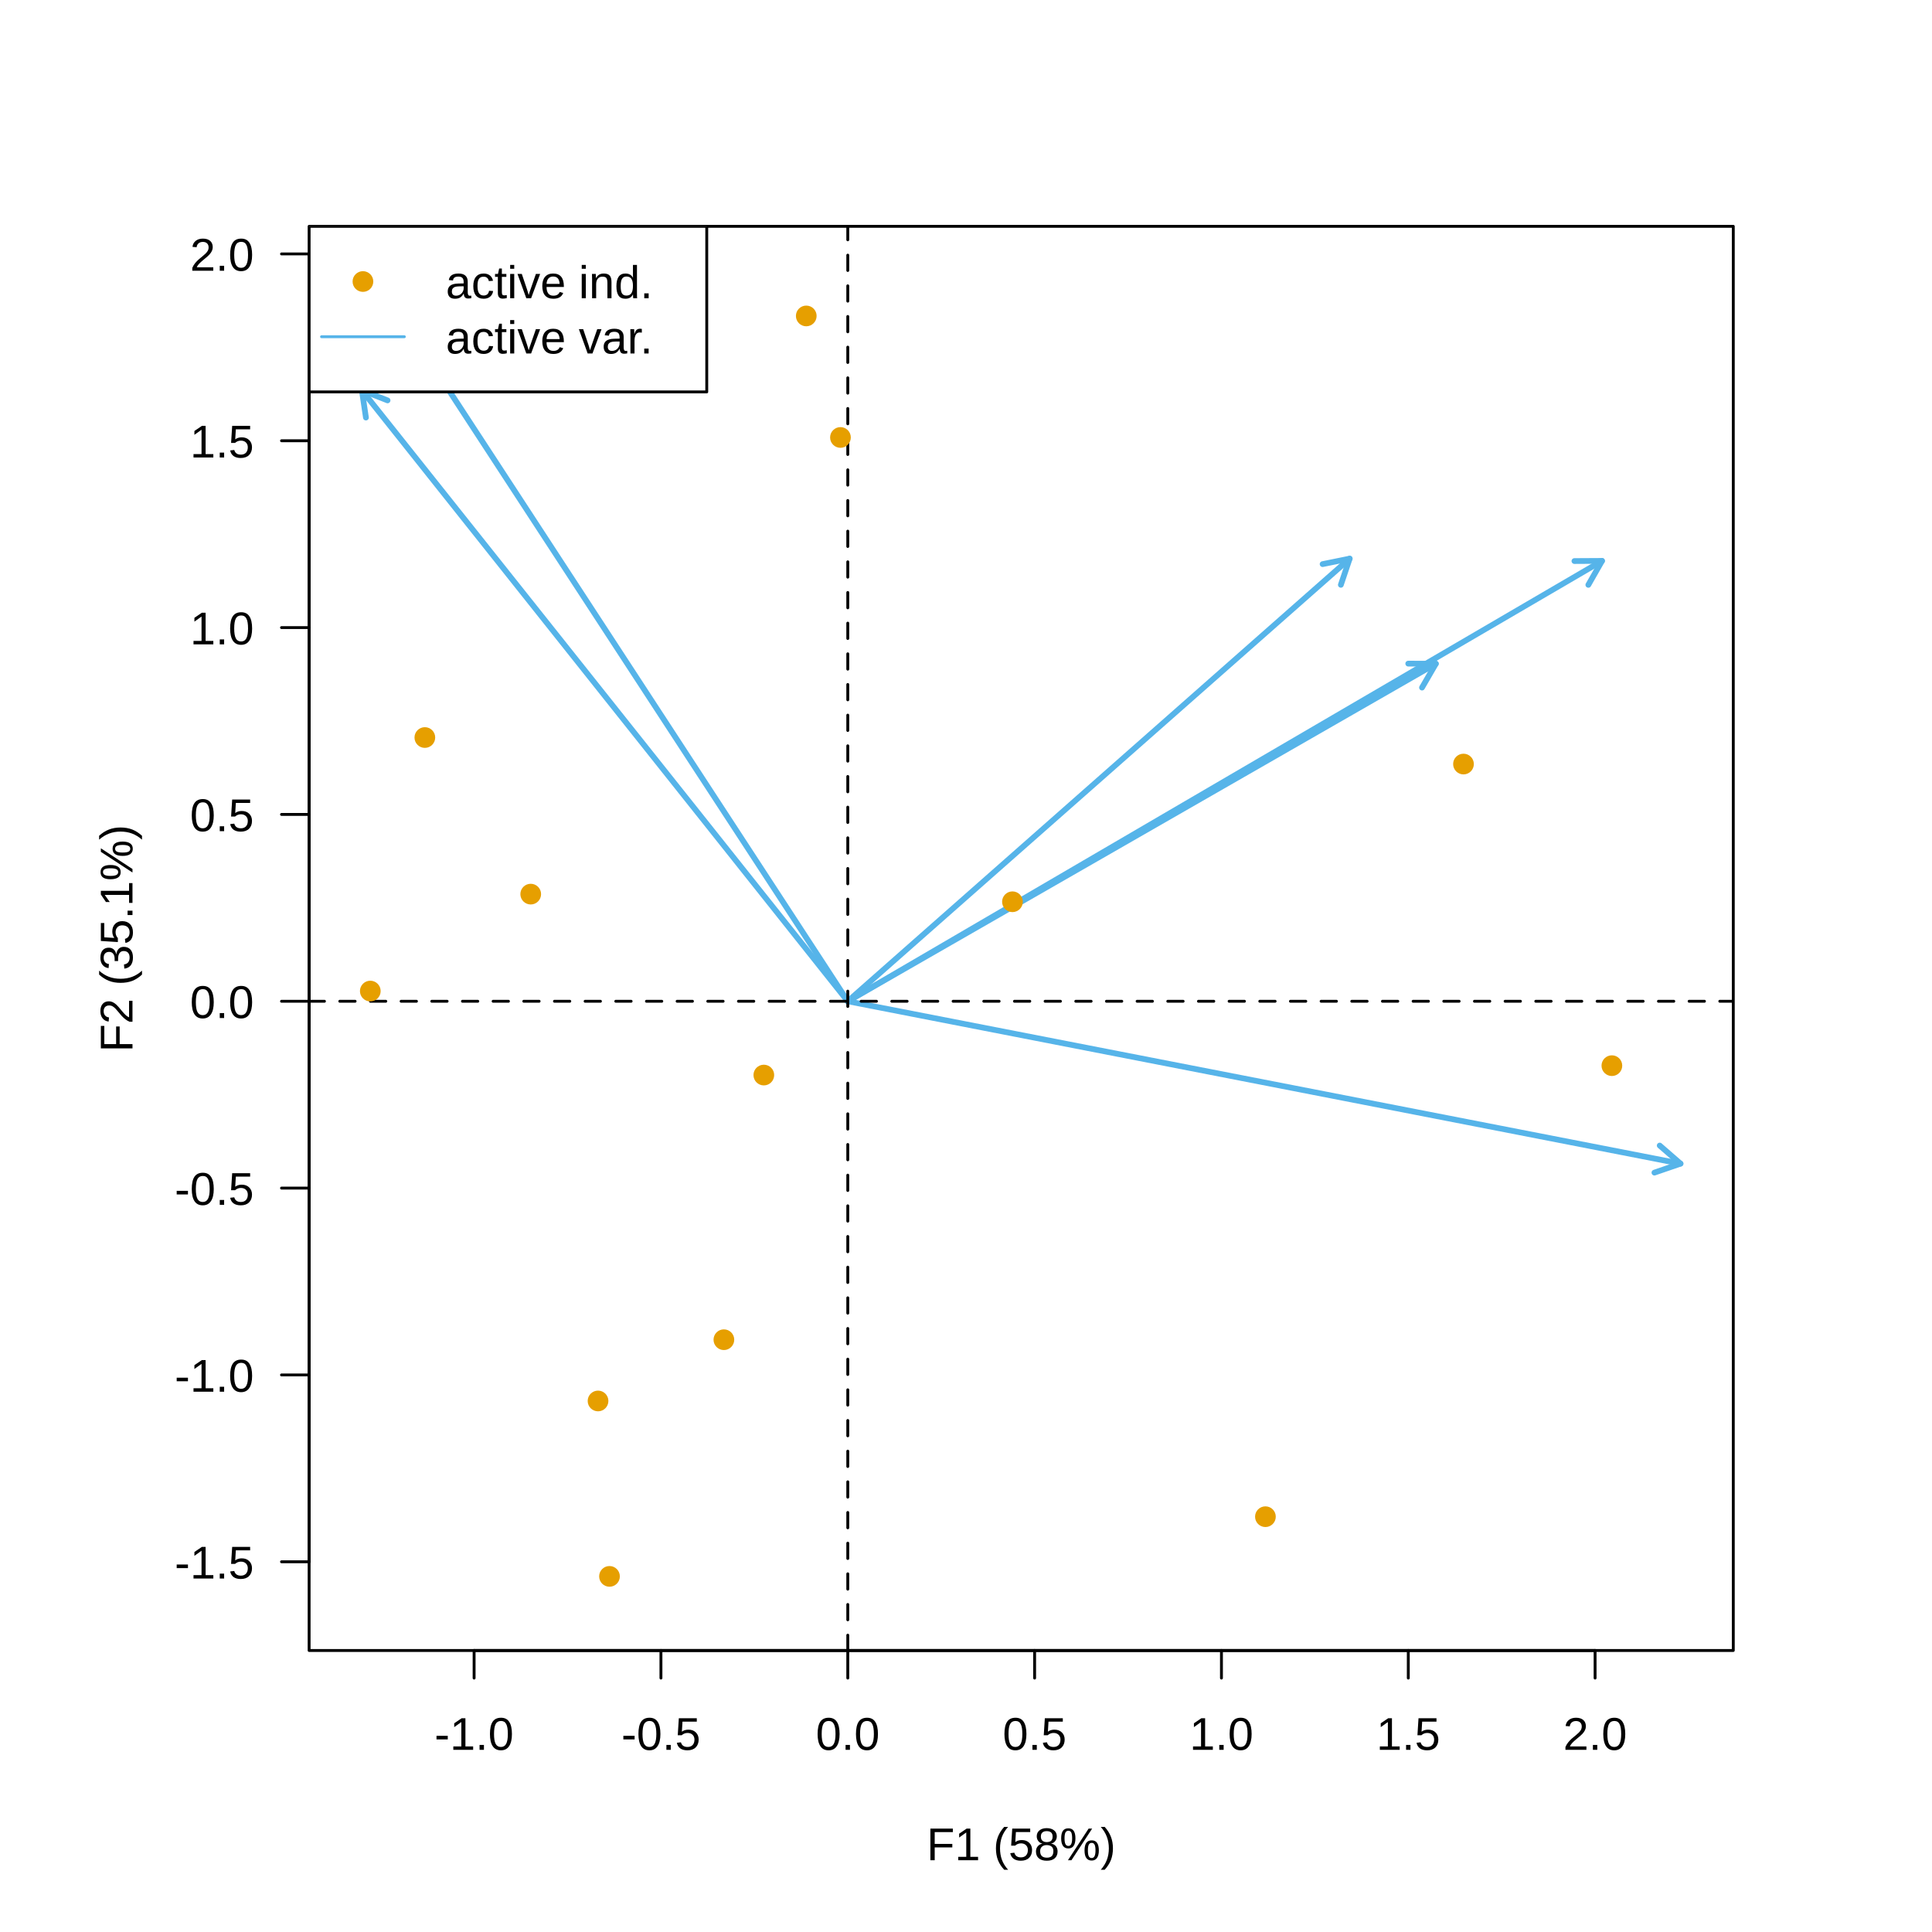
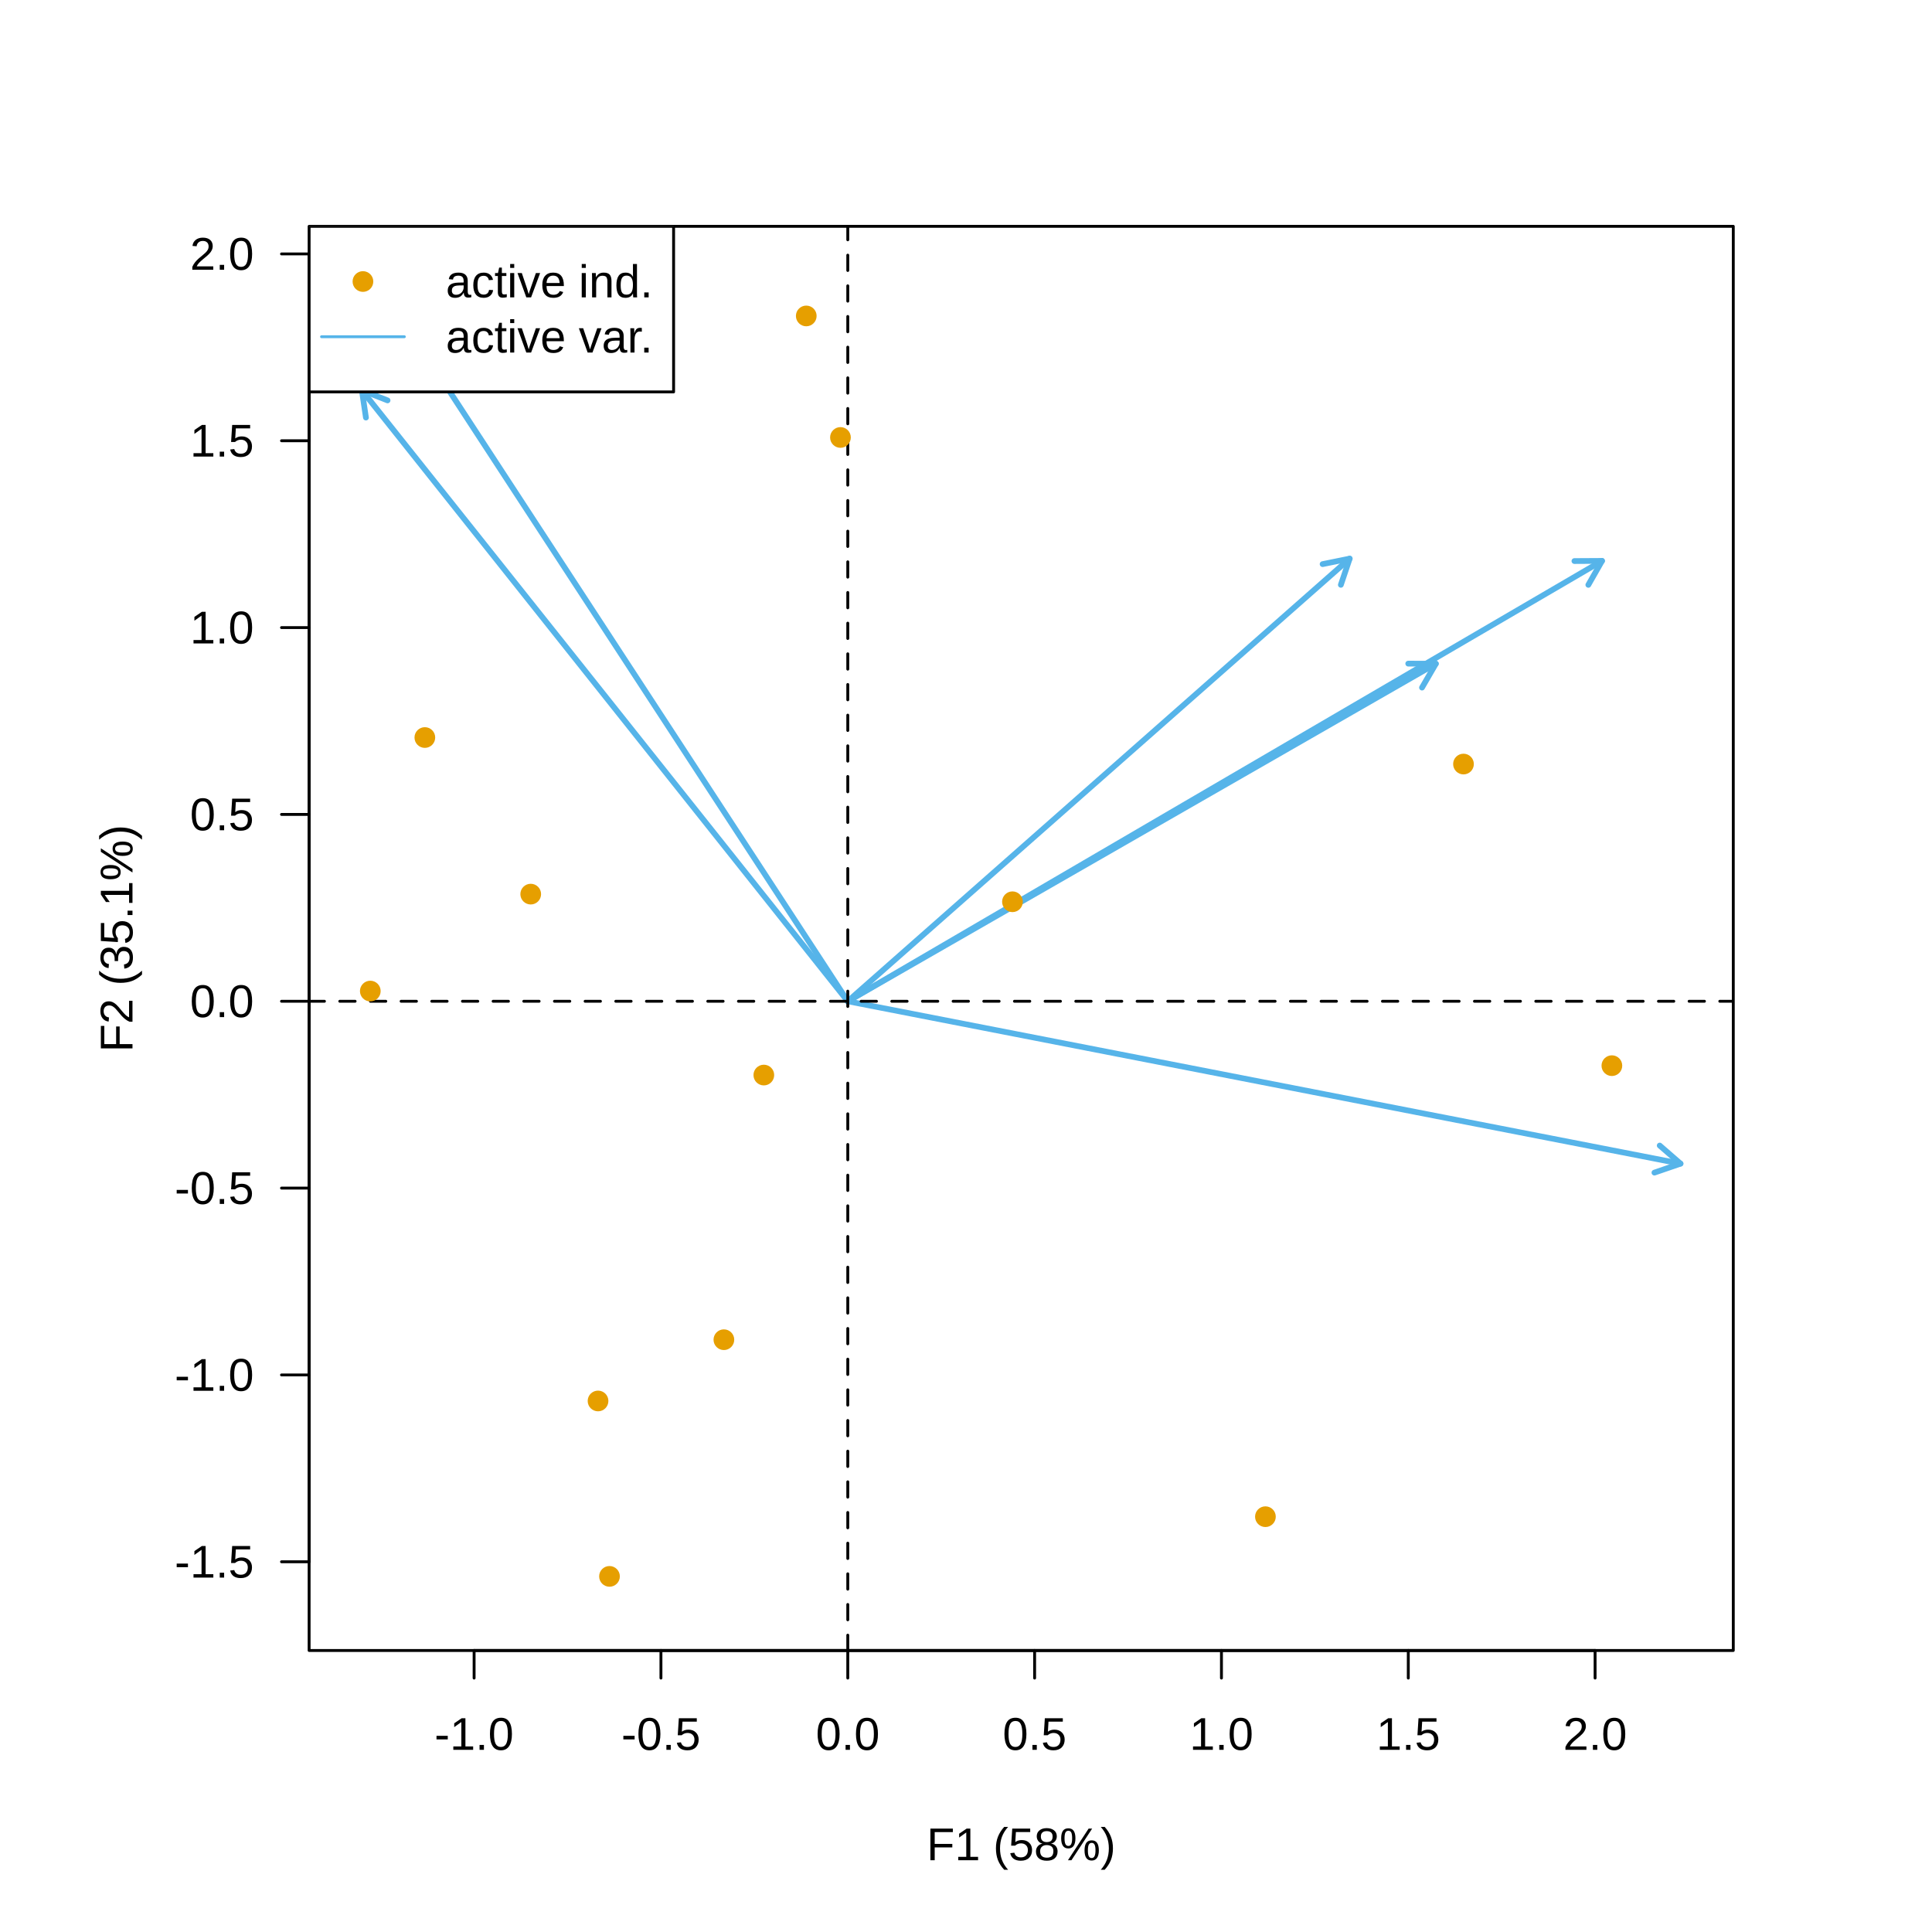
<svg xmlns="http://www.w3.org/2000/svg" class="svglite" width="504.00pt" height="504.00pt" viewBox="0 0 504.00 504.00">
  <defs>
    <style type="text/css">
    .svglite line, .svglite polyline, .svglite polygon, .svglite path, .svglite rect, .svglite circle {
      fill: none;
      stroke: #000000;
      stroke-linecap: round;
      stroke-linejoin: round;
      stroke-miterlimit: 10.00;
    }
    .svglite text {
      white-space: pre;
    }
  </style>
  </defs>
  <rect width="100%" height="100%" style="stroke: none; fill: #FFFFFF;" />
  <defs>
    <clipPath id="cpMC4wMHw1MDQuMDB8MC4wMHw1MDQuMDA=">
      <rect x="0.00" y="0.00" width="504.00" height="504.00" />
    </clipPath>
  </defs>
  <g clip-path="url(#cpMC4wMHw1MDQuMDB8MC4wMHw1MDQuMDA=)">
</g>
  <defs>
    <clipPath id="cpODAuNjR8NDUyLjE2fDU5LjA0fDQzMC41Ng==">
      <rect x="80.64" y="59.04" width="371.52" height="371.52" />
    </clipPath>
  </defs>
  <g clip-path="url(#cpODAuNjR8NDUyLjE2fDU5LjA0fDQzMC41Ng==)">
    <line x1="221.16" y1="261.20" x2="352.09" y2="145.73" style="stroke-width: 1.50; stroke: #56B4E9;" />
    <polyline points="349.79,152.56 352.09,145.73 345.03,147.16 " style="stroke-width: 1.50; stroke: #56B4E9;" />
    <line x1="221.16" y1="261.20" x2="94.40" y2="101.81" style="stroke-width: 1.50; stroke: #56B4E9;" />
    <polyline points="101.10,104.45 94.40,101.81 95.46,108.93 " style="stroke-width: 1.50; stroke: #56B4E9;" />
    <line x1="221.16" y1="261.20" x2="101.79" y2="78.37" style="stroke-width: 1.50; stroke: #56B4E9;" />
    <polyline points="108.22,81.62 101.79,78.37 102.19,85.56 " style="stroke-width: 1.50; stroke: #56B4E9;" />
    <line x1="221.16" y1="261.20" x2="374.57" y2="173.14" style="stroke-width: 1.50; stroke: #56B4E9;" />
    <polyline points="370.96,179.37 374.57,173.14 367.37,173.12 " style="stroke-width: 1.50; stroke: #56B4E9;" />
    <line x1="221.16" y1="261.20" x2="438.40" y2="303.56" style="stroke-width: 1.50; stroke: #56B4E9;" />
    <polyline points="431.59,305.90 438.40,303.56 432.97,298.84 " style="stroke-width: 1.50; stroke: #56B4E9;" />
    <line x1="221.16" y1="261.20" x2="417.92" y2="146.32" style="stroke-width: 1.50; stroke: #56B4E9;" />
    <polyline points="414.35,152.57 417.92,146.32 410.72,146.36 " style="stroke-width: 1.50; stroke: #56B4E9;" />
    <line x1="80.64" y1="261.20" x2="452.16" y2="261.20" style="stroke-width: 0.75; stroke-dasharray: 4.00,4.00;" />
    <line x1="221.16" y1="430.56" x2="221.16" y2="59.04" style="stroke-width: 0.75; stroke-dasharray: 4.00,4.00;" />
    <circle cx="219.25" cy="114.12" r="2.70" style="stroke-width: 0.75; stroke: none; fill: #E69F00;" />
    <circle cx="210.33" cy="82.42" r="2.70" style="stroke-width: 0.75; stroke: none; fill: #E69F00;" />
    <circle cx="264.12" cy="235.24" r="2.70" style="stroke-width: 0.75; stroke: none; fill: #E69F00;" />
    <circle cx="138.45" cy="233.25" r="2.70" style="stroke-width: 0.75; stroke: none; fill: #E69F00;" />
    <circle cx="330.11" cy="395.66" r="2.70" style="stroke-width: 0.75; stroke: none; fill: #E69F00;" />
    <circle cx="420.49" cy="278.00" r="2.70" style="stroke-width: 0.75; stroke: none; fill: #E69F00;" />
    <circle cx="110.83" cy="192.40" r="2.70" style="stroke-width: 0.75; stroke: none; fill: #E69F00;" />
    <circle cx="96.60" cy="258.54" r="2.70" style="stroke-width: 0.75; stroke: none; fill: #E69F00;" />
    <circle cx="199.26" cy="280.45" r="2.70" style="stroke-width: 0.75; stroke: none; fill: #E69F00;" />
    <circle cx="159.00" cy="411.23" r="2.70" style="stroke-width: 0.75; stroke: none; fill: #E69F00;" />
    <circle cx="381.78" cy="199.32" r="2.70" style="stroke-width: 0.75; stroke: none; fill: #E69F00;" />
    <circle cx="156.01" cy="365.47" r="2.70" style="stroke-width: 0.75; stroke: none; fill: #E69F00;" />
    <circle cx="188.84" cy="349.49" r="2.70" style="stroke-width: 0.75; stroke: none; fill: #E69F00;" />
  </g>
  <g clip-path="url(#cpMC4wMHw1MDQuMDB8MC4wMHw1MDQuMDA=)">
    <line x1="123.68" y1="430.56" x2="416.11" y2="430.56" style="stroke-width: 0.75;" />
    <line x1="123.68" y1="430.56" x2="123.68" y2="437.76" style="stroke-width: 0.75;" />
    <line x1="172.42" y1="430.56" x2="172.42" y2="437.76" style="stroke-width: 0.75;" />
    <line x1="221.16" y1="430.56" x2="221.16" y2="437.76" style="stroke-width: 0.75;" />
    <line x1="269.90" y1="430.56" x2="269.90" y2="437.76" style="stroke-width: 0.75;" />
    <line x1="318.64" y1="430.56" x2="318.64" y2="437.76" style="stroke-width: 0.75;" />
    <line x1="367.38" y1="430.56" x2="367.38" y2="437.76" style="stroke-width: 0.75;" />
    <line x1="416.11" y1="430.56" x2="416.11" y2="437.76" style="stroke-width: 0.75;" />
-     <text x="123.68" y="456.48" text-anchor="middle" style="font-size: 12.00px; font-family: &quot;Arial&quot;;" textLength="23.43px" lengthAdjust="spacingAndGlyphs">-1.0</text>
-     <text x="172.42" y="456.48" text-anchor="middle" style="font-size: 12.00px; font-family: &quot;Arial&quot;;" textLength="23.43px" lengthAdjust="spacingAndGlyphs">-0.5</text>
-     <text x="221.16" y="456.48" text-anchor="middle" style="font-size: 12.00px; font-family: &quot;Arial&quot;;" textLength="19.09px" lengthAdjust="spacingAndGlyphs">0.0</text>
-     <text x="269.90" y="456.48" text-anchor="middle" style="font-size: 12.00px; font-family: &quot;Arial&quot;;" textLength="19.09px" lengthAdjust="spacingAndGlyphs">0.5</text>
-     <text x="318.64" y="456.48" text-anchor="middle" style="font-size: 12.00px; font-family: &quot;Arial&quot;;" textLength="19.09px" lengthAdjust="spacingAndGlyphs">1.0</text>
-     <text x="367.38" y="456.48" text-anchor="middle" style="font-size: 12.00px; font-family: &quot;Arial&quot;;" textLength="19.09px" lengthAdjust="spacingAndGlyphs">1.5</text>
-     <text x="416.11" y="456.48" text-anchor="middle" style="font-size: 12.00px; font-family: &quot;Arial&quot;;" textLength="19.09px" lengthAdjust="spacingAndGlyphs">2.0</text>
+     <text x="123.68" y="456.48" text-anchor="middle" style="font-size: 12.00px; font-family: &quot;Liberation Sans&quot;;" textLength="20.68px" lengthAdjust="spacingAndGlyphs">-1.0</text>
+     <text x="172.42" y="456.48" text-anchor="middle" style="font-size: 12.00px; font-family: &quot;Liberation Sans&quot;;" textLength="20.68px" lengthAdjust="spacingAndGlyphs">-0.5</text>
+     <text x="221.16" y="456.48" text-anchor="middle" style="font-size: 12.00px; font-family: &quot;Liberation Sans&quot;;" textLength="16.68px" lengthAdjust="spacingAndGlyphs">0.0</text>
+     <text x="269.90" y="456.48" text-anchor="middle" style="font-size: 12.00px; font-family: &quot;Liberation Sans&quot;;" textLength="16.68px" lengthAdjust="spacingAndGlyphs">0.5</text>
+     <text x="318.64" y="456.48" text-anchor="middle" style="font-size: 12.00px; font-family: &quot;Liberation Sans&quot;;" textLength="16.68px" lengthAdjust="spacingAndGlyphs">1.0</text>
+     <text x="367.38" y="456.48" text-anchor="middle" style="font-size: 12.00px; font-family: &quot;Liberation Sans&quot;;" textLength="16.68px" lengthAdjust="spacingAndGlyphs">1.5</text>
+     <text x="416.11" y="456.48" text-anchor="middle" style="font-size: 12.00px; font-family: &quot;Liberation Sans&quot;;" textLength="16.68px" lengthAdjust="spacingAndGlyphs">2.0</text>
    <line x1="80.64" y1="407.42" x2="80.64" y2="66.24" style="stroke-width: 0.75;" />
    <line x1="80.64" y1="407.42" x2="73.44" y2="407.42" style="stroke-width: 0.75;" />
    <line x1="80.64" y1="358.68" x2="73.44" y2="358.68" style="stroke-width: 0.75;" />
    <line x1="80.64" y1="309.94" x2="73.44" y2="309.94" style="stroke-width: 0.75;" />
    <line x1="80.64" y1="261.20" x2="73.44" y2="261.20" style="stroke-width: 0.75;" />
    <line x1="80.64" y1="212.46" x2="73.44" y2="212.46" style="stroke-width: 0.75;" />
    <line x1="80.64" y1="163.72" x2="73.44" y2="163.72" style="stroke-width: 0.75;" />
    <line x1="80.64" y1="114.98" x2="73.44" y2="114.98" style="stroke-width: 0.75;" />
    <line x1="80.64" y1="66.24" x2="73.44" y2="66.24" style="stroke-width: 0.75;" />
-     <text x="66.24" y="411.79" text-anchor="end" style="font-size: 12.00px; font-family: &quot;Arial&quot;;" textLength="23.43px" lengthAdjust="spacingAndGlyphs">-1.5</text>
-     <text x="66.24" y="363.05" text-anchor="end" style="font-size: 12.00px; font-family: &quot;Arial&quot;;" textLength="23.43px" lengthAdjust="spacingAndGlyphs">-1.0</text>
-     <text x="66.24" y="314.31" text-anchor="end" style="font-size: 12.00px; font-family: &quot;Arial&quot;;" textLength="23.43px" lengthAdjust="spacingAndGlyphs">-0.5</text>
-     <text x="66.24" y="265.57" text-anchor="end" style="font-size: 12.00px; font-family: &quot;Arial&quot;;" textLength="19.09px" lengthAdjust="spacingAndGlyphs">0.0</text>
-     <text x="66.24" y="216.83" text-anchor="end" style="font-size: 12.00px; font-family: &quot;Arial&quot;;" textLength="19.09px" lengthAdjust="spacingAndGlyphs">0.5</text>
-     <text x="66.24" y="168.09" text-anchor="end" style="font-size: 12.00px; font-family: &quot;Arial&quot;;" textLength="19.09px" lengthAdjust="spacingAndGlyphs">1.0</text>
-     <text x="66.24" y="119.35" text-anchor="end" style="font-size: 12.00px; font-family: &quot;Arial&quot;;" textLength="19.09px" lengthAdjust="spacingAndGlyphs">1.5</text>
-     <text x="66.24" y="70.62" text-anchor="end" style="font-size: 12.00px; font-family: &quot;Arial&quot;;" textLength="19.09px" lengthAdjust="spacingAndGlyphs">2.0</text>
+     <text x="66.24" y="411.55" text-anchor="end" style="font-size: 12.00px; font-family: &quot;Liberation Sans&quot;;" textLength="20.68px" lengthAdjust="spacingAndGlyphs">-1.5</text>
+     <text x="66.24" y="362.81" text-anchor="end" style="font-size: 12.00px; font-family: &quot;Liberation Sans&quot;;" textLength="20.68px" lengthAdjust="spacingAndGlyphs">-1.0</text>
+     <text x="66.24" y="314.07" text-anchor="end" style="font-size: 12.00px; font-family: &quot;Liberation Sans&quot;;" textLength="20.68px" lengthAdjust="spacingAndGlyphs">-0.5</text>
+     <text x="66.24" y="265.33" text-anchor="end" style="font-size: 12.00px; font-family: &quot;Liberation Sans&quot;;" textLength="16.68px" lengthAdjust="spacingAndGlyphs">0.0</text>
+     <text x="66.24" y="216.59" text-anchor="end" style="font-size: 12.00px; font-family: &quot;Liberation Sans&quot;;" textLength="16.68px" lengthAdjust="spacingAndGlyphs">0.5</text>
+     <text x="66.24" y="167.85" text-anchor="end" style="font-size: 12.00px; font-family: &quot;Liberation Sans&quot;;" textLength="16.68px" lengthAdjust="spacingAndGlyphs">1.0</text>
+     <text x="66.24" y="119.11" text-anchor="end" style="font-size: 12.00px; font-family: &quot;Liberation Sans&quot;;" textLength="16.68px" lengthAdjust="spacingAndGlyphs">1.5</text>
+     <text x="66.24" y="70.37" text-anchor="end" style="font-size: 12.00px; font-family: &quot;Liberation Sans&quot;;" textLength="16.68px" lengthAdjust="spacingAndGlyphs">2.0</text>
    <polygon points="80.64,430.56 452.16,430.56 452.16,59.04 80.64,59.04 " style="stroke-width: 0.75;" />
-     <text x="266.40" y="485.28" text-anchor="middle" style="font-size: 12.00px; font-family: &quot;Arial&quot;;" textLength="54.40px" lengthAdjust="spacingAndGlyphs">F1 (58%)</text>
-     <text transform="translate(34.56,244.80) rotate(-90)" text-anchor="middle" style="font-size: 12.00px; font-family: &quot;Arial&quot;;" textLength="65.86px" lengthAdjust="spacingAndGlyphs">F2 (35.1%)</text>
+     <text x="266.40" y="485.28" text-anchor="middle" style="font-size: 12.00px; font-family: &quot;Liberation Sans&quot;;" textLength="49.35px" lengthAdjust="spacingAndGlyphs">F1 (58%)</text>
+     <text transform="translate(34.56,244.80) rotate(-90)" text-anchor="middle" style="font-size: 12.00px; font-family: &quot;Liberation Sans&quot;;" textLength="59.36px" lengthAdjust="spacingAndGlyphs">F2 (35.1%)</text>
  </g>
  <g clip-path="url(#cpODAuNjR8NDUyLjE2fDU5LjA0fDQzMC41Ng==)">
-     <rect x="80.64" y="59.04" width="103.73" height="43.20" style="stroke-width: 0.75; fill: #FFFFFF;" />
+     <rect x="80.64" y="59.04" width="95.08" height="43.20" style="stroke-width: 0.75; fill: #FFFFFF;" />
    <line x1="83.88" y1="87.84" x2="105.48" y2="87.84" style="stroke-width: 0.75; stroke: #56B4E9;" />
    <circle cx="94.68" cy="73.44" r="2.70" style="stroke-width: 0.75; stroke: none; fill: #E69F00;" />
-     <text x="116.28" y="77.81" style="font-size: 12.00px; font-family: &quot;Arial&quot;;" textLength="62.69px" lengthAdjust="spacingAndGlyphs">active ind.</text>
-     <text x="116.28" y="92.21" style="font-size: 12.00px; font-family: &quot;Arial&quot;;" textLength="62.42px" lengthAdjust="spacingAndGlyphs">active var.</text>
+     <text x="116.28" y="77.57" style="font-size: 12.00px; font-family: &quot;Liberation Sans&quot;;" textLength="54.04px" lengthAdjust="spacingAndGlyphs">active ind.</text>
+     <text x="116.28" y="91.97" style="font-size: 12.00px; font-family: &quot;Liberation Sans&quot;;" textLength="54.04px" lengthAdjust="spacingAndGlyphs">active var.</text>
  </g>
</svg>
